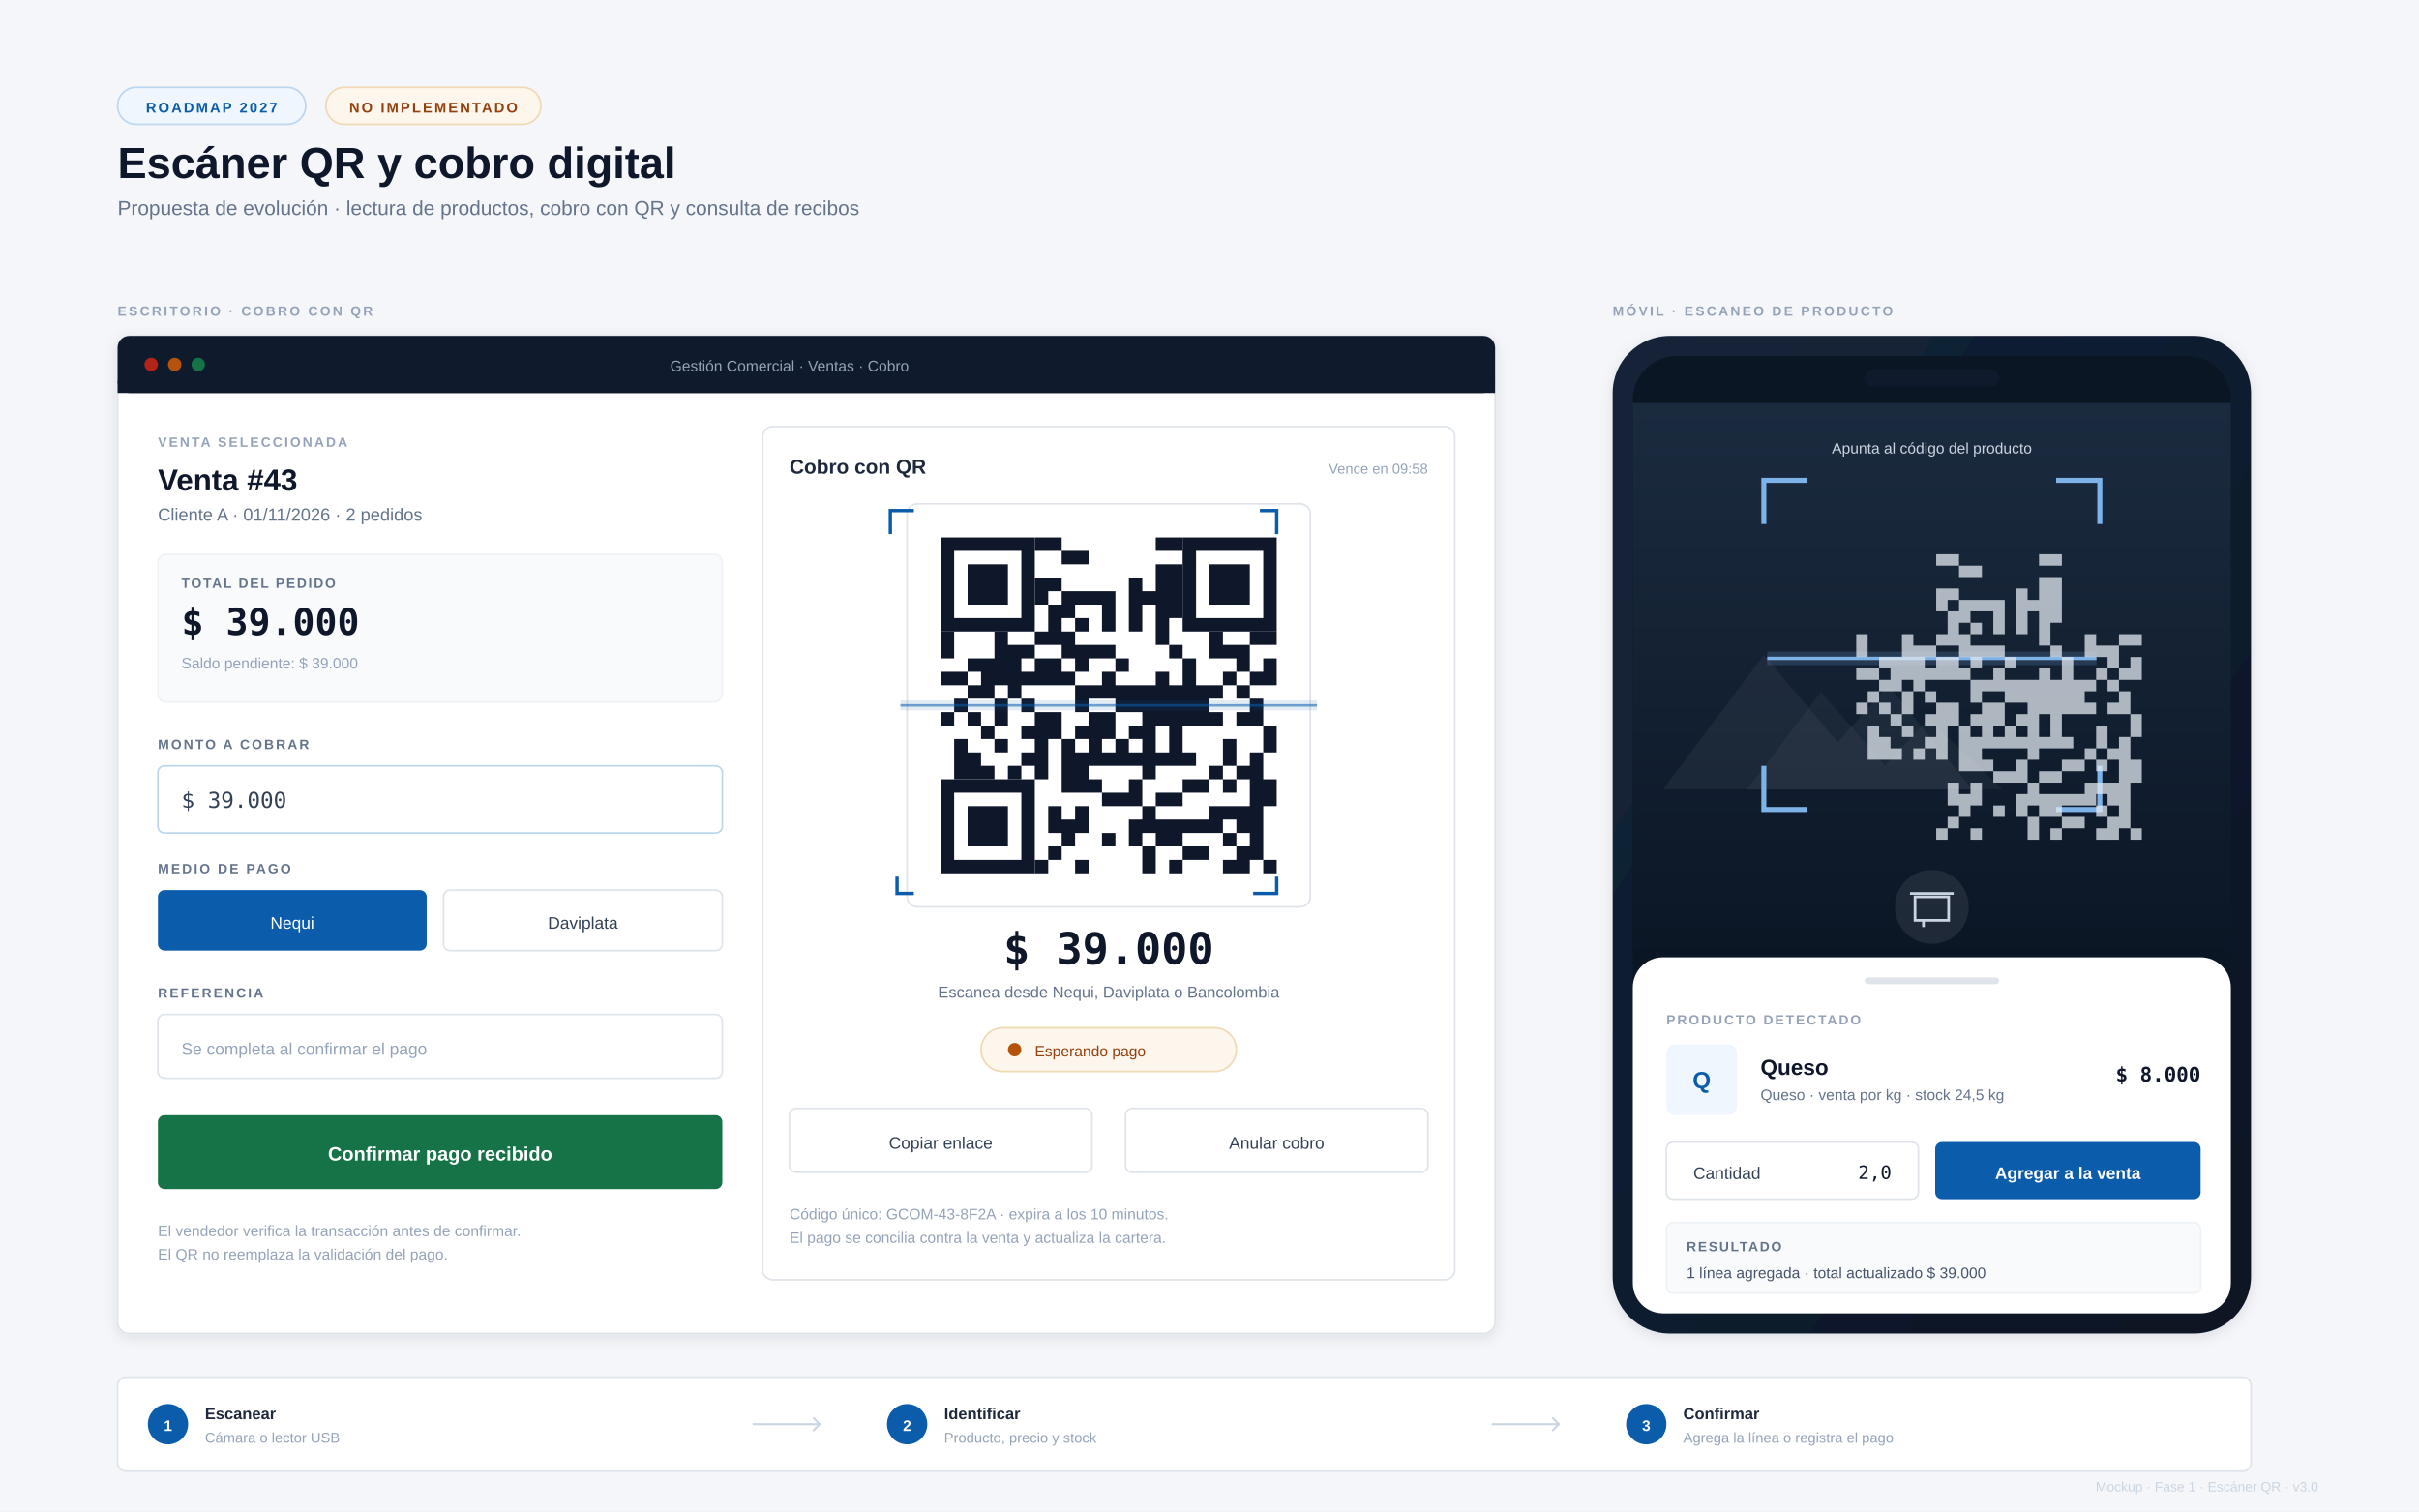
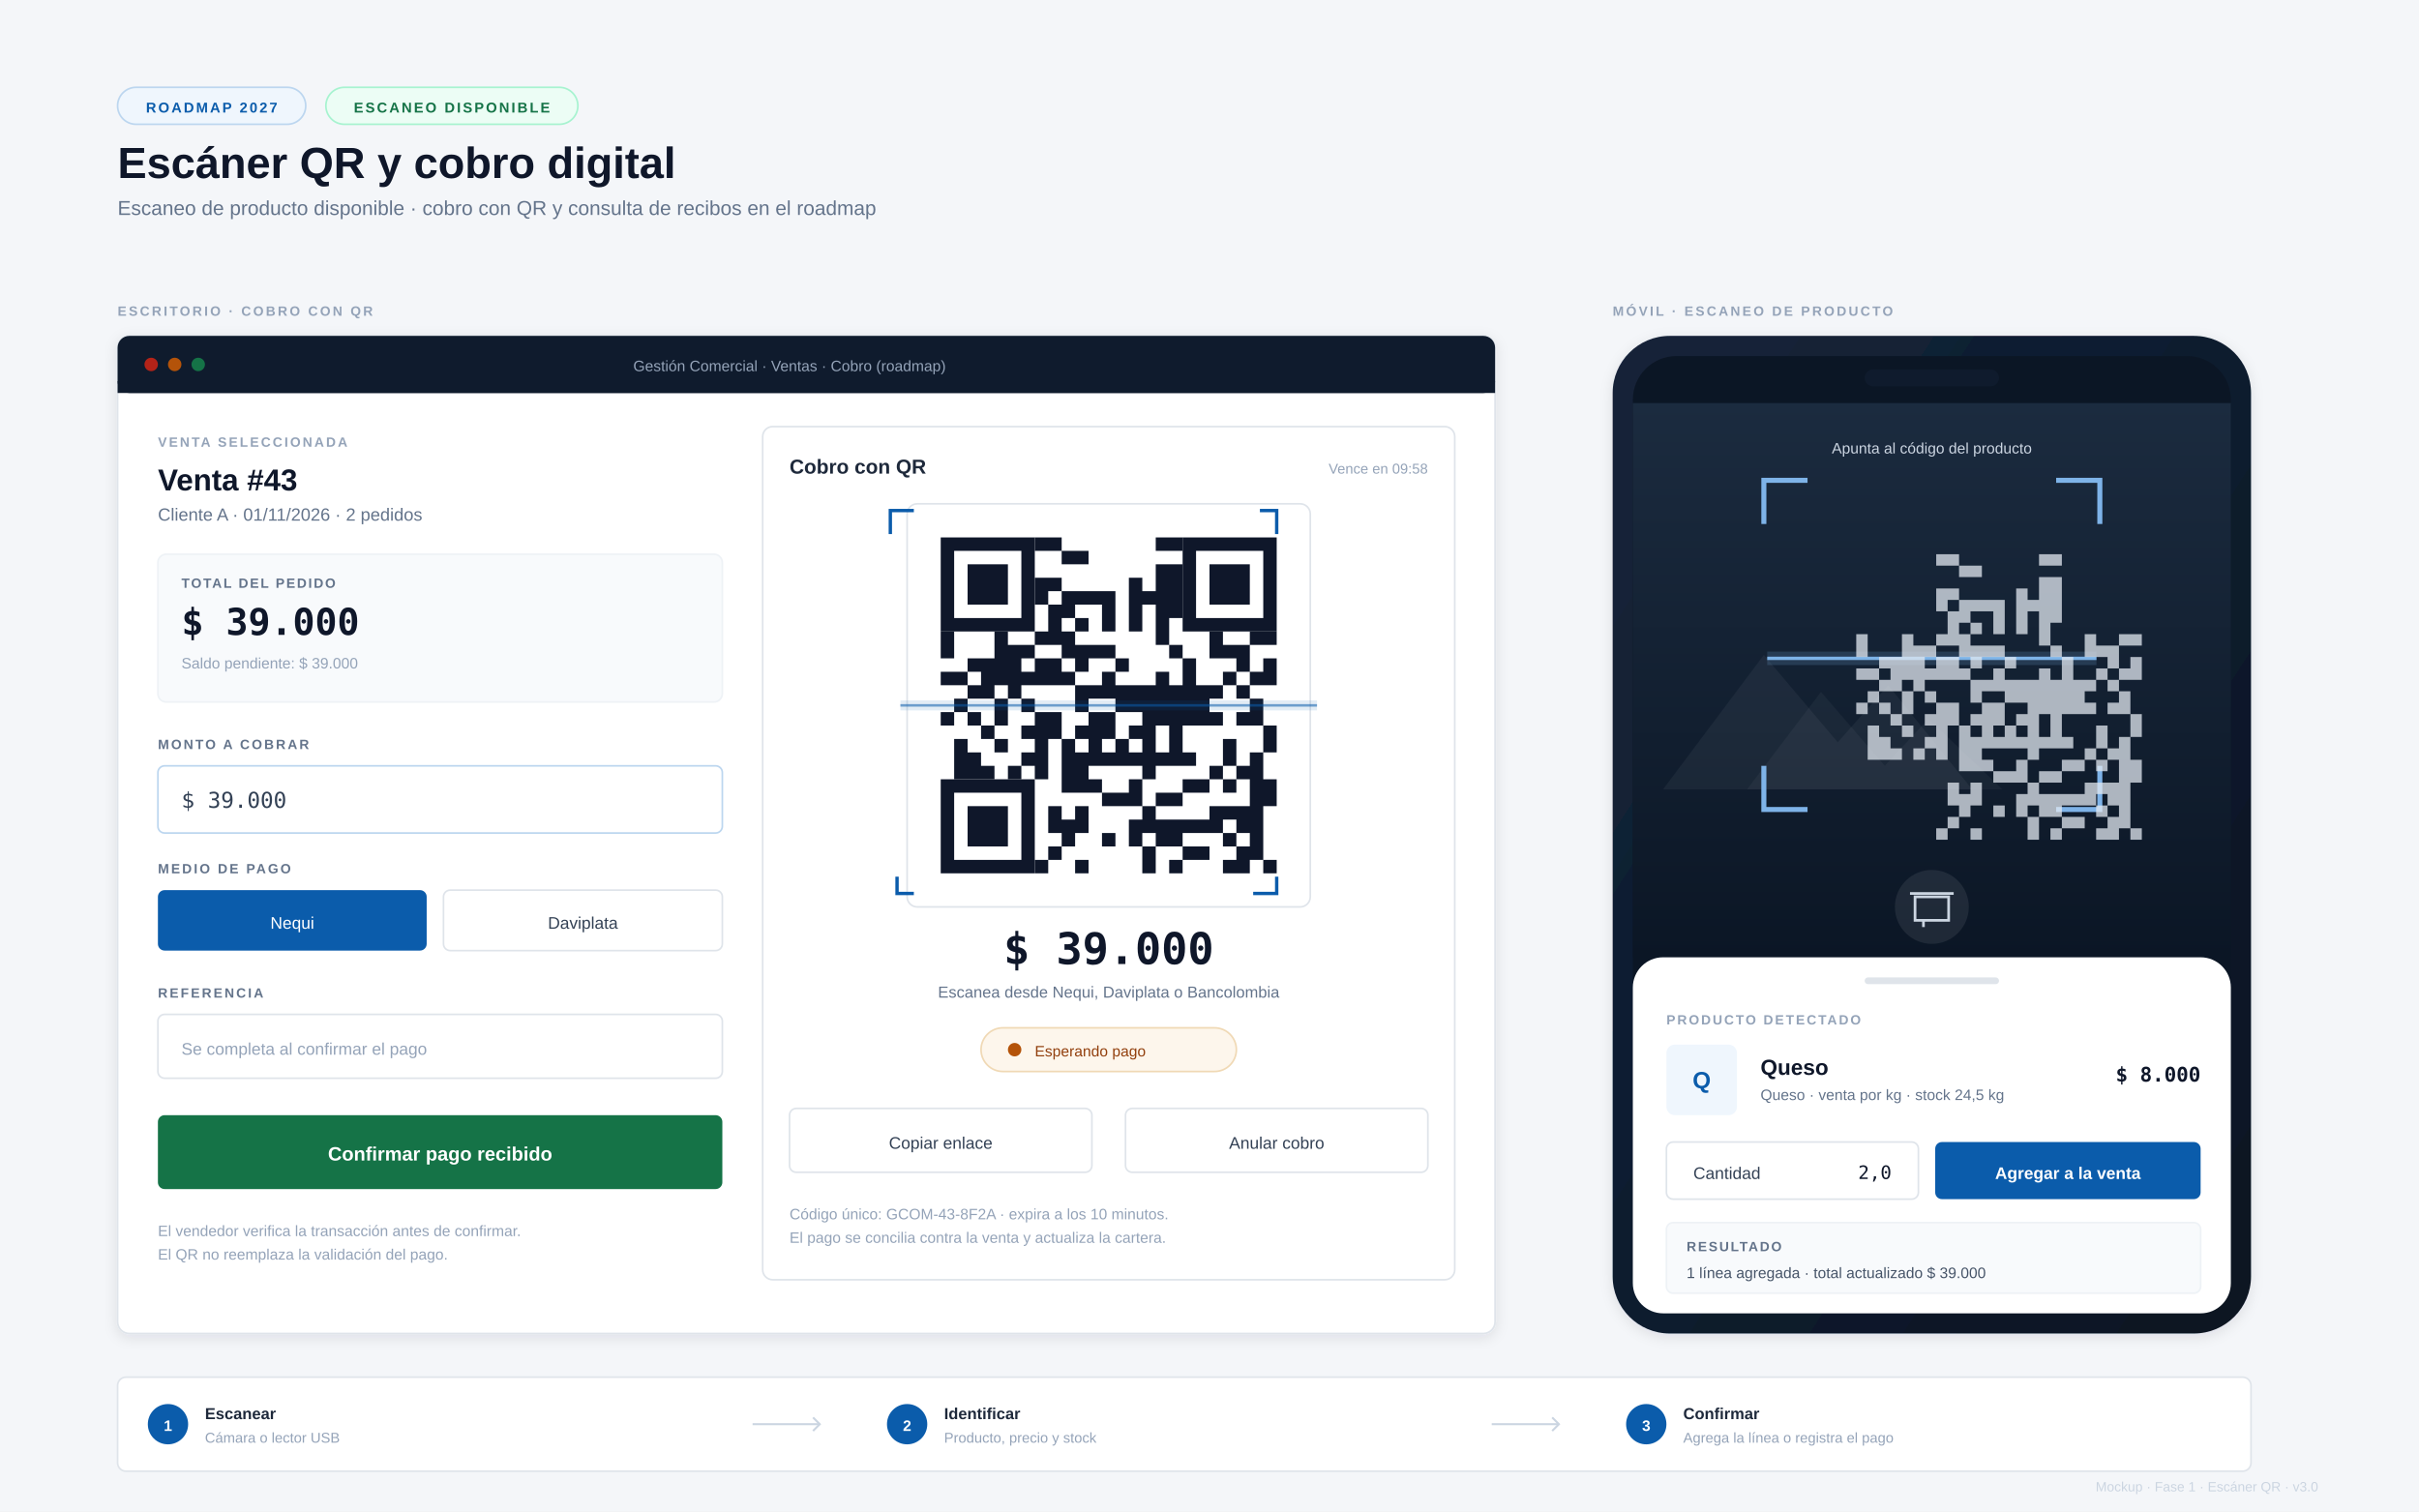
- <svg xmlns="http://www.w3.org/2000/svg" viewBox="0 0 1440 900" width="1440" height="900" role="img" aria-label="Mockup de la futura función de escáner QR">
+ <svg xmlns="http://www.w3.org/2000/svg" viewBox="0 0 1440 900" width="1440" height="900" role="img" aria-label="Mockup del escáner QR: escaneo de producto disponible y cobro digital en el roadmap">
  <defs>
    <filter id="sh" x="-20%" y="-20%" width="140%" height="140%">
      <feDropShadow dx="0" dy="2" stdDeviation="4" flood-color="#101828" flood-opacity="0.10" />
    </filter>
    <linearGradient id="phone" x1="0" y1="0" x2="1" y2="1">
      <stop offset="0%" stop-color="#14243a" />
      <stop offset="100%" stop-color="#0a1422" />
    </linearGradient>
    <linearGradient id="cam" x1="0" y1="0" x2="0" y2="1">
      <stop offset="0%" stop-color="#1b2b3f" />
      <stop offset="100%" stop-color="#0b1625" />
    </linearGradient>
  </defs>
  <rect width="1440" height="900" fill="#f4f6f9" />
  <rect x="70" y="52" width="112" height="22" rx="11" fill="#eff6fd" stroke="#bcd6ef" />
  <text x="126" y="67" text-anchor="middle" font-family="IBM Plex Sans, Segoe UI, Arial, sans-serif" font-size="8.5" font-weight="600" letter-spacing="1.2" fill="#0b5cab">ROADMAP 2027</text>
-   <rect x="194" y="52" width="128" height="22" rx="11" fill="#fdf6ec" stroke="#f0d9b5" />
-   <text x="258" y="67" text-anchor="middle" font-family="IBM Plex Sans, Segoe UI, Arial, sans-serif" font-size="8.5" font-weight="600" letter-spacing="1.2" fill="#92400e">NO IMPLEMENTADO</text>
+   <rect x="194" y="52" width="150" height="22" rx="11" fill="#ecfdf5" stroke="#a7f3d0" />
+   <text x="269" y="67" text-anchor="middle" font-family="IBM Plex Sans, Segoe UI, Arial, sans-serif" font-size="8.5" font-weight="600" letter-spacing="1.2" fill="#157347">ESCANEO DISPONIBLE</text>
  <text x="70" y="106" font-family="IBM Plex Sans, Segoe UI, Arial, sans-serif" font-size="26" font-weight="600" fill="#0f172a">Escáner QR y cobro digital</text>
-   <text x="70" y="128" font-family="IBM Plex Sans, Segoe UI, Arial, sans-serif" font-size="12" fill="#64748b">Propuesta de evolución · lectura de productos, cobro con QR y consulta de recibos</text>
+   <text x="70" y="128" font-family="IBM Plex Sans, Segoe UI, Arial, sans-serif" font-size="12" fill="#64748b">Escaneo de producto disponible · cobro con QR y consulta de recibos en el roadmap</text>
  <text x="70" y="188" font-family="IBM Plex Sans, Segoe UI, Arial, sans-serif" font-size="8" font-weight="600" letter-spacing="1.3" fill="#94a3b8">ESCRITORIO · COBRO CON QR</text>
  <text x="960" y="188" font-family="IBM Plex Sans, Segoe UI, Arial, sans-serif" font-size="8" font-weight="600" letter-spacing="1.3" fill="#94a3b8">MÓVIL · ESCANEO DE PRODUCTO</text>
  <g filter="url(#sh)">
    <rect x="70" y="200" width="820" height="594" rx="7" fill="#ffffff" stroke="#dfe4ea" />
  </g>
  <rect x="70" y="200" width="820" height="34" rx="7" fill="#0f1b2d" />
  <rect x="70" y="227" width="820" height="7" fill="#0f1b2d" />
  <circle cx="90" cy="217" r="4" fill="#b42318" />
  <circle cx="104" cy="217" r="4" fill="#b45309" />
  <circle cx="118" cy="217" r="4" fill="#157347" />
-   <text x="470" y="221" text-anchor="middle" font-family="IBM Plex Sans, Segoe UI, Arial, sans-serif" font-size="9" fill="#94a3b8">Gestión Comercial · Ventas · Cobro</text>
+   <text x="470" y="221" text-anchor="middle" font-family="IBM Plex Sans, Segoe UI, Arial, sans-serif" font-size="9" fill="#94a3b8">Gestión Comercial · Ventas · Cobro (roadmap)</text>
  <text x="94" y="266" font-family="IBM Plex Sans, Segoe UI, Arial, sans-serif" font-size="8" font-weight="600" letter-spacing="1.2" fill="#94a3b8">VENTA SELECCIONADA</text>
  <text x="94" y="292" font-family="IBM Plex Sans, Segoe UI, Arial, sans-serif" font-size="18" font-weight="600" fill="#0f172a">Venta #43</text>
  <text x="94" y="310" font-family="IBM Plex Sans, Segoe UI, Arial, sans-serif" font-size="10.5" fill="#64748b">Cliente A · 01/11/2026 · 2 pedidos</text>
  <rect x="94" y="330" width="336" height="88" rx="5" fill="#f8fafc" stroke="#eef2f6" />
  <text x="108" y="350" font-family="IBM Plex Sans, Segoe UI, Arial, sans-serif" font-size="8" font-weight="600" letter-spacing="1" fill="#64748b">TOTAL DEL PEDIDO</text>
  <text x="108" y="378" font-family="IBM Plex Mono, Consolas, monospace" font-size="22" font-weight="600" fill="#0f172a">$ 39.000</text>
  <text x="108" y="398" font-family="IBM Plex Sans, Segoe UI, Arial, sans-serif" font-size="9" fill="#94a3b8">Saldo pendiente: $ 39.000</text>
  <text x="94" y="446" font-family="IBM Plex Sans, Segoe UI, Arial, sans-serif" font-size="8" font-weight="600" letter-spacing="1.2" fill="#64748b">MONTO A COBRAR</text>
  <rect x="94" y="456" width="336" height="40" rx="4" fill="#ffffff" stroke="#bcd6ef" />
  <text x="108" y="481" font-family="IBM Plex Mono, Consolas, monospace" font-size="13" fill="#334155">$ 39.000</text>
  <text x="94" y="520" font-family="IBM Plex Sans, Segoe UI, Arial, sans-serif" font-size="8" font-weight="600" letter-spacing="1.2" fill="#64748b">MEDIO DE PAGO</text>
  <rect x="94" y="530" width="160" height="36" rx="4" fill="#0b5cab" />
  <text x="174" y="553" text-anchor="middle" font-family="IBM Plex Sans, Segoe UI, Arial, sans-serif" font-size="10" font-weight="500" fill="#ffffff">Nequi</text>
  <rect x="264" y="530" width="166" height="36" rx="4" fill="#ffffff" stroke="#dfe4ea" />
  <text x="347" y="553" text-anchor="middle" font-family="IBM Plex Sans, Segoe UI, Arial, sans-serif" font-size="10" fill="#334155">Daviplata</text>
  <text x="94" y="594" font-family="IBM Plex Sans, Segoe UI, Arial, sans-serif" font-size="8" font-weight="600" letter-spacing="1.2" fill="#64748b">REFERENCIA</text>
  <rect x="94" y="604" width="336" height="38" rx="4" fill="#ffffff" stroke="#dfe4ea" />
  <text x="108" y="628" font-family="IBM Plex Sans, Segoe UI, Arial, sans-serif" font-size="10" fill="#94a3b8">Se completa al confirmar el pago</text>
  <rect x="94" y="664" width="336" height="44" rx="4" fill="#157347" />
  <text x="262" y="691" text-anchor="middle" font-family="IBM Plex Sans, Segoe UI, Arial, sans-serif" font-size="11.5" font-weight="600" fill="#ffffff">Confirmar pago recibido</text>
  <text x="94" y="736" font-family="IBM Plex Sans, Segoe UI, Arial, sans-serif" font-size="9" fill="#94a3b8">El vendedor verifica la transacción antes de confirmar.</text>
  <text x="94" y="750" font-family="IBM Plex Sans, Segoe UI, Arial, sans-serif" font-size="9" fill="#94a3b8">El QR no reemplaza la validación del pago.</text>
  <rect x="454" y="254" width="412" height="508" rx="6" fill="#ffffff" stroke="#dfe4ea" />
  <text x="470" y="282" font-family="IBM Plex Sans, Segoe UI, Arial, sans-serif" font-size="12" font-weight="600" fill="#1e293b">Cobro con QR</text>
  <text x="850" y="282" text-anchor="end" font-family="IBM Plex Sans, Segoe UI, Arial, sans-serif" font-size="8.5" fill="#94a3b8">Vence en 09:58</text>
  <rect x="540" y="300" width="240" height="240" rx="6" fill="#ffffff" stroke="#dfe4ea" />
  <g transform="translate(560,320)" fill="#0f172a">
    <path d="M56 0h8v8h-8zM64 0h8v8h-8zM128 0h8v8h-8zM136 0h8v8h-8zM72 8h8v8h-8zM80 8h8v8h-8zM128 16h8v8h-8zM136 16h8v8h-8zM56 24h8v8h-8zM64 24h8v8h-8zM112 24h8v8h-8zM128 24h8v8h-8zM136 24h8v8h-8zM56 32h8v8h-8zM72 32h8v8h-8zM80 32h8v8h-8zM88 32h8v8h-8zM96 32h8v8h-8zM112 32h8v8h-8zM120 32h8v8h-8zM128 32h8v8h-8zM136 32h8v8h-8zM64 40h8v8h-8zM72 40h8v8h-8zM96 40h8v8h-8zM112 40h8v8h-8zM128 40h8v8h-8zM136 40h8v8h-8zM64 48h8v8h-8zM80 48h8v8h-8zM96 48h8v8h-8zM112 48h8v8h-8zM128 48h8v8h-8zM0 56h8v8h-8zM32 56h8v8h-8zM56 56h8v8h-8zM64 56h8v8h-8zM72 56h8v8h-8zM128 56h8v8h-8zM160 56h8v8h-8zM184 56h8v8h-8zM192 56h8v8h-8zM0 64h8v8h-8zM32 64h8v8h-8zM40 64h8v8h-8zM48 64h8v8h-8zM72 64h8v8h-8zM80 64h8v8h-8zM88 64h8v8h-8zM96 64h8v8h-8zM136 64h8v8h-8zM160 64h8v8h-8zM168 64h8v8h-8zM176 64h8v8h-8zM16 72h8v8h-8zM24 72h8v8h-8zM32 72h8v8h-8zM40 72h8v8h-8zM56 72h8v8h-8zM64 72h8v8h-8zM80 72h8v8h-8zM104 72h8v8h-8zM144 72h8v8h-8zM176 72h8v8h-8zM192 72h8v8h-8zM0 80h8v8h-8zM8 80h8v8h-8zM24 80h8v8h-8zM32 80h8v8h-8zM40 80h8v8h-8zM48 80h8v8h-8zM56 80h8v8h-8zM64 80h8v8h-8zM72 80h8v8h-8zM96 80h8v8h-8zM128 80h8v8h-8zM144 80h8v8h-8zM168 80h8v8h-8zM184 80h8v8h-8zM192 80h8v8h-8zM16 88h8v8h-8zM24 88h8v8h-8zM40 88h8v8h-8zM80 88h8v8h-8zM88 88h8v8h-8zM96 88h8v8h-8zM104 88h8v8h-8zM112 88h8v8h-8zM120 88h8v8h-8zM128 88h8v8h-8zM136 88h8v8h-8zM144 88h8v8h-8zM152 88h8v8h-8zM160 88h8v8h-8zM176 88h8v8h-8zM8 96h8v8h-8zM32 96h8v8h-8zM48 96h8v8h-8zM80 96h8v8h-8zM104 96h8v8h-8zM112 96h8v8h-8zM120 96h8v8h-8zM128 96h8v8h-8zM136 96h8v8h-8zM144 96h8v8h-8zM152 96h8v8h-8zM184 96h8v8h-8zM0 104h8v8h-8zM16 104h8v8h-8zM32 104h8v8h-8zM56 104h8v8h-8zM64 104h8v8h-8zM88 104h8v8h-8zM96 104h8v8h-8zM120 104h8v8h-8zM128 104h8v8h-8zM136 104h8v8h-8zM144 104h8v8h-8zM152 104h8v8h-8zM160 104h8v8h-8zM176 104h8v8h-8zM184 104h8v8h-8zM24 112h8v8h-8zM48 112h8v8h-8zM56 112h8v8h-8zM64 112h8v8h-8zM80 112h8v8h-8zM88 112h8v8h-8zM96 112h8v8h-8zM112 112h8v8h-8zM120 112h8v8h-8zM136 112h8v8h-8zM192 112h8v8h-8zM8 120h8v8h-8zM32 120h8v8h-8zM56 120h8v8h-8zM72 120h8v8h-8zM88 120h8v8h-8zM104 120h8v8h-8zM120 120h8v8h-8zM136 120h8v8h-8zM168 120h8v8h-8zM192 120h8v8h-8zM8 128h8v8h-8zM16 128h8v8h-8zM48 128h8v8h-8zM56 128h8v8h-8zM72 128h8v8h-8zM80 128h8v8h-8zM88 128h8v8h-8zM96 128h8v8h-8zM104 128h8v8h-8zM112 128h8v8h-8zM120 128h8v8h-8zM128 128h8v8h-8zM136 128h8v8h-8zM144 128h8v8h-8zM168 128h8v8h-8zM184 128h8v8h-8zM8 136h8v8h-8zM16 136h8v8h-8zM24 136h8v8h-8zM40 136h8v8h-8zM56 136h8v8h-8zM72 136h8v8h-8zM80 136h8v8h-8zM120 136h8v8h-8zM160 136h8v8h-8zM176 136h8v8h-8zM184 136h8v8h-8zM72 144h8v8h-8zM80 144h8v8h-8zM88 144h8v8h-8zM112 144h8v8h-8zM144 144h8v8h-8zM152 144h8v8h-8zM168 144h8v8h-8zM184 144h8v8h-8zM192 144h8v8h-8zM96 152h8v8h-8zM104 152h8v8h-8zM112 152h8v8h-8zM128 152h8v8h-8zM136 152h8v8h-8zM184 152h8v8h-8zM192 152h8v8h-8zM64 160h8v8h-8zM80 160h8v8h-8zM120 160h8v8h-8zM160 160h8v8h-8zM168 160h8v8h-8zM176 160h8v8h-8zM184 160h8v8h-8zM64 168h8v8h-8zM72 168h8v8h-8zM80 168h8v8h-8zM112 168h8v8h-8zM120 168h8v8h-8zM128 168h8v8h-8zM136 168h8v8h-8zM144 168h8v8h-8zM152 168h8v8h-8zM160 168h8v8h-8zM176 168h8v8h-8zM184 168h8v8h-8zM72 176h8v8h-8zM96 176h8v8h-8zM112 176h8v8h-8zM128 176h8v8h-8zM136 176h8v8h-8zM168 176h8v8h-8zM184 176h8v8h-8zM64 184h8v8h-8zM120 184h8v8h-8zM144 184h8v8h-8zM152 184h8v8h-8zM176 184h8v8h-8zM184 184h8v8h-8zM56 192h8v8h-8zM80 192h8v8h-8zM120 192h8v8h-8zM136 192h8v8h-8zM168 192h8v8h-8zM176 192h8v8h-8zM192 192h8v8h-8z" />
    <rect x="0" y="0" width="56" height="56" fill="#0f172a" />
    <rect x="8" y="8" width="40" height="40" fill="#ffffff" />
    <rect x="16" y="16" width="24" height="24" fill="#0f172a" />
    <rect x="144" y="0" width="56" height="56" fill="#0f172a" />
    <rect x="152" y="8" width="40" height="40" fill="#ffffff" />
    <rect x="160" y="16" width="24" height="24" fill="#0f172a" />
    <rect x="0" y="144" width="56" height="56" fill="#0f172a" />
    <rect x="8" y="152" width="40" height="40" fill="#ffffff" />
    <rect x="16" y="160" width="24" height="24" fill="#0f172a" />
  </g>
  <path d="M530 318 v-14 h14 M750 304 h10 v14 M760 522 v10 h-14 M544 532 h-10 v-10" stroke="#0b5cab" stroke-width="2" fill="none" />
  <line x1="536" y1="420" x2="784" y2="420" stroke="#0b5cab" stroke-width="1.5" stroke-opacity="0.55" />
  <line x1="536" y1="420" x2="784" y2="420" stroke="#0b5cab" stroke-width="6" stroke-opacity="0.12" />
  <text x="660" y="574" text-anchor="middle" font-family="IBM Plex Mono, Consolas, monospace" font-size="26" font-weight="600" fill="#0f172a">$ 39.000</text>
  <text x="660" y="594" text-anchor="middle" font-family="IBM Plex Sans, Segoe UI, Arial, sans-serif" font-size="9.5" fill="#64748b">Escanea desde Nequi, Daviplata o Bancolombia</text>
  <rect x="584" y="612" width="152" height="26" rx="13" fill="#fdf6ec" stroke="#f0d9b5" />
  <circle cx="604" cy="625" r="4" fill="#b45309" />
  <text x="616" y="629" font-family="IBM Plex Sans, Segoe UI, Arial, sans-serif" font-size="9" font-weight="500" fill="#92400e">Esperando pago</text>
  <rect x="470" y="660" width="180" height="38" rx="4" fill="#ffffff" stroke="#dfe4ea" />
  <text x="560" y="684" text-anchor="middle" font-family="IBM Plex Sans, Segoe UI, Arial, sans-serif" font-size="10" fill="#334155">Copiar enlace</text>
  <rect x="670" y="660" width="180" height="38" rx="4" fill="#ffffff" stroke="#dfe4ea" />
  <text x="760" y="684" text-anchor="middle" font-family="IBM Plex Sans, Segoe UI, Arial, sans-serif" font-size="10" fill="#334155">Anular cobro</text>
  <text x="470" y="726" font-family="IBM Plex Sans, Segoe UI, Arial, sans-serif" font-size="9" fill="#94a3b8">Código único: GCOM-43-8F2A · expira a los 10 minutos.</text>
  <text x="470" y="740" font-family="IBM Plex Sans, Segoe UI, Arial, sans-serif" font-size="9" fill="#94a3b8">El pago se concilia contra la venta y actualiza la cartera.</text>
  <g filter="url(#sh)">
    <rect x="960" y="200" width="380" height="594" rx="34" fill="url(#phone)" />
  </g>
  <rect x="972" y="212" width="356" height="570" rx="26" fill="#0b1625" />
  <rect x="1110" y="220" width="80" height="10" rx="5" fill="#0f1b2d" />
  <rect x="972" y="240" width="356" height="330" fill="url(#cam)" />
  <path d="M990 470 l60-80 44 52 30-34 50 62 z" fill="#ffffff" fill-opacity="0.05" />
  <path d="M1040 470 l44-58 38 44 26-28 44 42 z" fill="#ffffff" fill-opacity="0.04" />
  <text x="1150" y="270" text-anchor="middle" font-family="IBM Plex Sans, Segoe UI, Arial, sans-serif" font-size="9" fill="#cbd5e1">Apunta al código del producto</text>
  <path d="M1050 312 v-26 h26 M1224 286 h26 v26 M1250 456 v26 h-26 M1076 482 h-26 v-26" stroke="#7eb3e8" stroke-width="3" fill="none" />
  <line x1="1052" y1="392" x2="1248" y2="392" stroke="#7eb3e8" stroke-width="2" />
  <line x1="1052" y1="392" x2="1248" y2="392" stroke="#7eb3e8" stroke-width="8" stroke-opacity="0.18" />
  <g transform="translate(1105,330) scale(0.85)" fill="#e2e8f0" opacity="0.75">
    <path d="M56 0h8v8h-8zM64 0h8v8h-8zM128 0h8v8h-8zM136 0h8v8h-8zM72 8h8v8h-8zM80 8h8v8h-8zM128 16h8v8h-8zM136 16h8v8h-8zM56 24h8v8h-8zM64 24h8v8h-8zM112 24h8v8h-8zM128 24h8v8h-8zM136 24h8v8h-8zM56 32h8v8h-8zM72 32h8v8h-8zM80 32h8v8h-8zM88 32h8v8h-8zM96 32h8v8h-8zM112 32h8v8h-8zM120 32h8v8h-8zM128 32h8v8h-8zM136 32h8v8h-8zM64 40h8v8h-8zM72 40h8v8h-8zM96 40h8v8h-8zM112 40h8v8h-8zM128 40h8v8h-8zM136 40h8v8h-8zM64 48h8v8h-8zM80 48h8v8h-8zM96 48h8v8h-8zM112 48h8v8h-8zM128 48h8v8h-8zM0 56h8v8h-8zM32 56h8v8h-8zM56 56h8v8h-8zM64 56h8v8h-8zM72 56h8v8h-8zM128 56h8v8h-8zM160 56h8v8h-8zM184 56h8v8h-8zM192 56h8v8h-8zM0 64h8v8h-8zM32 64h8v8h-8zM40 64h8v8h-8zM48 64h8v8h-8zM72 64h8v8h-8zM80 64h8v8h-8zM88 64h8v8h-8zM96 64h8v8h-8zM136 64h8v8h-8zM160 64h8v8h-8zM168 64h8v8h-8zM176 64h8v8h-8zM16 72h8v8h-8zM24 72h8v8h-8zM32 72h8v8h-8zM40 72h8v8h-8zM56 72h8v8h-8zM64 72h8v8h-8zM80 72h8v8h-8zM104 72h8v8h-8zM144 72h8v8h-8zM176 72h8v8h-8zM192 72h8v8h-8zM0 80h8v8h-8zM8 80h8v8h-8zM24 80h8v8h-8zM32 80h8v8h-8zM40 80h8v8h-8zM48 80h8v8h-8zM56 80h8v8h-8zM64 80h8v8h-8zM72 80h8v8h-8zM96 80h8v8h-8zM128 80h8v8h-8zM144 80h8v8h-8zM168 80h8v8h-8zM184 80h8v8h-8zM192 80h8v8h-8zM16 88h8v8h-8zM24 88h8v8h-8zM40 88h8v8h-8zM80 88h8v8h-8zM88 88h8v8h-8zM96 88h8v8h-8zM104 88h8v8h-8zM112 88h8v8h-8zM120 88h8v8h-8zM128 88h8v8h-8zM136 88h8v8h-8zM144 88h8v8h-8zM152 88h8v8h-8zM160 88h8v8h-8zM176 88h8v8h-8zM8 96h8v8h-8zM32 96h8v8h-8zM48 96h8v8h-8zM80 96h8v8h-8zM104 96h8v8h-8zM112 96h8v8h-8zM120 96h8v8h-8zM128 96h8v8h-8zM136 96h8v8h-8zM144 96h8v8h-8zM152 96h8v8h-8zM184 96h8v8h-8zM0 104h8v8h-8zM16 104h8v8h-8zM32 104h8v8h-8zM56 104h8v8h-8zM64 104h8v8h-8zM88 104h8v8h-8zM96 104h8v8h-8zM120 104h8v8h-8zM128 104h8v8h-8zM136 104h8v8h-8zM144 104h8v8h-8zM152 104h8v8h-8zM160 104h8v8h-8zM176 104h8v8h-8zM184 104h8v8h-8zM24 112h8v8h-8zM48 112h8v8h-8zM56 112h8v8h-8zM64 112h8v8h-8zM80 112h8v8h-8zM88 112h8v8h-8zM96 112h8v8h-8zM112 112h8v8h-8zM120 112h8v8h-8zM136 112h8v8h-8zM192 112h8v8h-8zM8 120h8v8h-8zM32 120h8v8h-8zM56 120h8v8h-8zM72 120h8v8h-8zM88 120h8v8h-8zM104 120h8v8h-8zM120 120h8v8h-8zM136 120h8v8h-8zM168 120h8v8h-8zM192 120h8v8h-8zM8 128h8v8h-8zM16 128h8v8h-8zM48 128h8v8h-8zM56 128h8v8h-8zM72 128h8v8h-8zM80 128h8v8h-8zM88 128h8v8h-8zM96 128h8v8h-8zM104 128h8v8h-8zM112 128h8v8h-8zM120 128h8v8h-8zM128 128h8v8h-8zM136 128h8v8h-8zM144 128h8v8h-8zM168 128h8v8h-8zM184 128h8v8h-8zM8 136h8v8h-8zM16 136h8v8h-8zM24 136h8v8h-8zM40 136h8v8h-8zM56 136h8v8h-8zM72 136h8v8h-8zM80 136h8v8h-8zM120 136h8v8h-8zM160 136h8v8h-8zM176 136h8v8h-8zM184 136h8v8h-8zM72 144h8v8h-8zM80 144h8v8h-8zM88 144h8v8h-8zM112 144h8v8h-8zM144 144h8v8h-8zM152 144h8v8h-8zM168 144h8v8h-8zM184 144h8v8h-8zM192 144h8v8h-8zM96 152h8v8h-8zM104 152h8v8h-8zM112 152h8v8h-8zM128 152h8v8h-8zM136 152h8v8h-8zM184 152h8v8h-8zM192 152h8v8h-8zM64 160h8v8h-8zM80 160h8v8h-8zM120 160h8v8h-8zM160 160h8v8h-8zM168 160h8v8h-8zM176 160h8v8h-8zM184 160h8v8h-8zM64 168h8v8h-8zM72 168h8v8h-8zM80 168h8v8h-8zM112 168h8v8h-8zM120 168h8v8h-8zM128 168h8v8h-8zM136 168h8v8h-8zM144 168h8v8h-8zM152 168h8v8h-8zM160 168h8v8h-8zM176 168h8v8h-8zM184 168h8v8h-8zM72 176h8v8h-8zM96 176h8v8h-8zM112 176h8v8h-8zM128 176h8v8h-8zM136 176h8v8h-8zM168 176h8v8h-8zM184 176h8v8h-8zM64 184h8v8h-8zM120 184h8v8h-8zM144 184h8v8h-8zM152 184h8v8h-8zM176 184h8v8h-8zM184 184h8v8h-8zM56 192h8v8h-8zM80 192h8v8h-8zM120 192h8v8h-8zM136 192h8v8h-8zM168 192h8v8h-8zM176 192h8v8h-8zM192 192h8v8h-8z" />
  </g>
  <circle cx="1150" cy="540" r="22" fill="#ffffff" fill-opacity="0.08" />
  <path d="M1140 534 h20 v14 h-20 z M1137 532 h26 M1145 548 v4" stroke="#cbd5e1" stroke-width="1.6" fill="none" />
  <rect x="972" y="570" width="356" height="212" rx="18" fill="#ffffff" />
  <rect x="1110" y="582" width="80" height="4" rx="2" fill="#dfe4ea" />
  <text x="992" y="610" font-family="IBM Plex Sans, Segoe UI, Arial, sans-serif" font-size="8" font-weight="600" letter-spacing="1.1" fill="#94a3b8">PRODUCTO DETECTADO</text>
  <rect x="992" y="622" width="42" height="42" rx="5" fill="#eff6fd" />
  <text x="1013" y="648" text-anchor="middle" font-family="IBM Plex Sans, Segoe UI, Arial, sans-serif" font-size="14" font-weight="600" fill="#0b5cab">Q</text>
  <text x="1048" y="640" font-family="IBM Plex Sans, Segoe UI, Arial, sans-serif" font-size="13" font-weight="600" fill="#0f172a">Queso</text>
  <text x="1048" y="655" font-family="IBM Plex Sans, Segoe UI, Arial, sans-serif" font-size="9" fill="#64748b">Queso · venta por kg · stock 24,5 kg</text>
  <text x="1310" y="644" text-anchor="end" font-family="IBM Plex Mono, Consolas, monospace" font-size="12" font-weight="600" fill="#0f172a">$ 8.000</text>
  <rect x="992" y="680" width="150" height="34" rx="4" fill="#ffffff" stroke="#dfe4ea" />
  <text x="1008" y="702" font-family="IBM Plex Sans, Segoe UI, Arial, sans-serif" font-size="10" fill="#334155">Cantidad</text>
  <text x="1126" y="702" text-anchor="end" font-family="IBM Plex Mono, Consolas, monospace" font-size="11" fill="#0f172a">2,0</text>
  <rect x="1152" y="680" width="158" height="34" rx="4" fill="#0b5cab" />
  <text x="1231" y="702" text-anchor="middle" font-family="IBM Plex Sans, Segoe UI, Arial, sans-serif" font-size="10" font-weight="600" fill="#ffffff">Agregar a la venta</text>
  <rect x="992" y="728" width="318" height="42" rx="4" fill="#f8fafc" stroke="#eef2f6" />
  <text x="1004" y="745" font-family="IBM Plex Sans, Segoe UI, Arial, sans-serif" font-size="8" font-weight="600" letter-spacing="1" fill="#64748b">RESULTADO</text>
  <text x="1004" y="761" font-family="IBM Plex Sans, Segoe UI, Arial, sans-serif" font-size="9" fill="#475569">1 línea agregada · total actualizado $ 39.000</text>
  <rect x="70" y="820" width="1270" height="56" rx="5" fill="#ffffff" stroke="#dfe4ea" />
  <circle cx="100" cy="848" r="12" fill="#0b5cab" />
  <text x="100" y="852" text-anchor="middle" font-family="IBM Plex Sans, Segoe UI, Arial, sans-serif" font-size="9" font-weight="600" fill="#ffffff">1</text>
  <text x="122" y="845" font-family="IBM Plex Sans, Segoe UI, Arial, sans-serif" font-size="9.5" font-weight="600" fill="#1e293b">Escanear</text>
  <text x="122" y="859" font-family="IBM Plex Sans, Segoe UI, Arial, sans-serif" font-size="8.5" fill="#94a3b8">Cámara o lector USB</text>
  <path d="M448 848 h40" stroke="#cbd5e1" stroke-width="1.2" />
  <path d="M484 844 l4 4 -4 4" stroke="#cbd5e1" stroke-width="1.2" fill="none" />
  <circle cx="540" cy="848" r="12" fill="#0b5cab" />
  <text x="540" y="852" text-anchor="middle" font-family="IBM Plex Sans, Segoe UI, Arial, sans-serif" font-size="9" font-weight="600" fill="#ffffff">2</text>
  <text x="562" y="845" font-family="IBM Plex Sans, Segoe UI, Arial, sans-serif" font-size="9.5" font-weight="600" fill="#1e293b">Identificar</text>
  <text x="562" y="859" font-family="IBM Plex Sans, Segoe UI, Arial, sans-serif" font-size="8.5" fill="#94a3b8">Producto, precio y stock</text>
  <path d="M888 848 h40" stroke="#cbd5e1" stroke-width="1.2" />
  <path d="M924 844 l4 4 -4 4" stroke="#cbd5e1" stroke-width="1.2" fill="none" />
  <circle cx="980" cy="848" r="12" fill="#0b5cab" />
  <text x="980" y="852" text-anchor="middle" font-family="IBM Plex Sans, Segoe UI, Arial, sans-serif" font-size="9" font-weight="600" fill="#ffffff">3</text>
  <text x="1002" y="845" font-family="IBM Plex Sans, Segoe UI, Arial, sans-serif" font-size="9.5" font-weight="600" fill="#1e293b">Confirmar</text>
  <text x="1002" y="859" font-family="IBM Plex Sans, Segoe UI, Arial, sans-serif" font-size="8.5" fill="#94a3b8">Agrega la línea o registra el pago</text>
  <text x="1380" y="888" text-anchor="end" font-family="IBM Plex Sans, Segoe UI, Arial, sans-serif" font-size="8" fill="#cbd5e1">Mockup · Fase 1 · Escáner QR · v3.0</text>
</svg>
